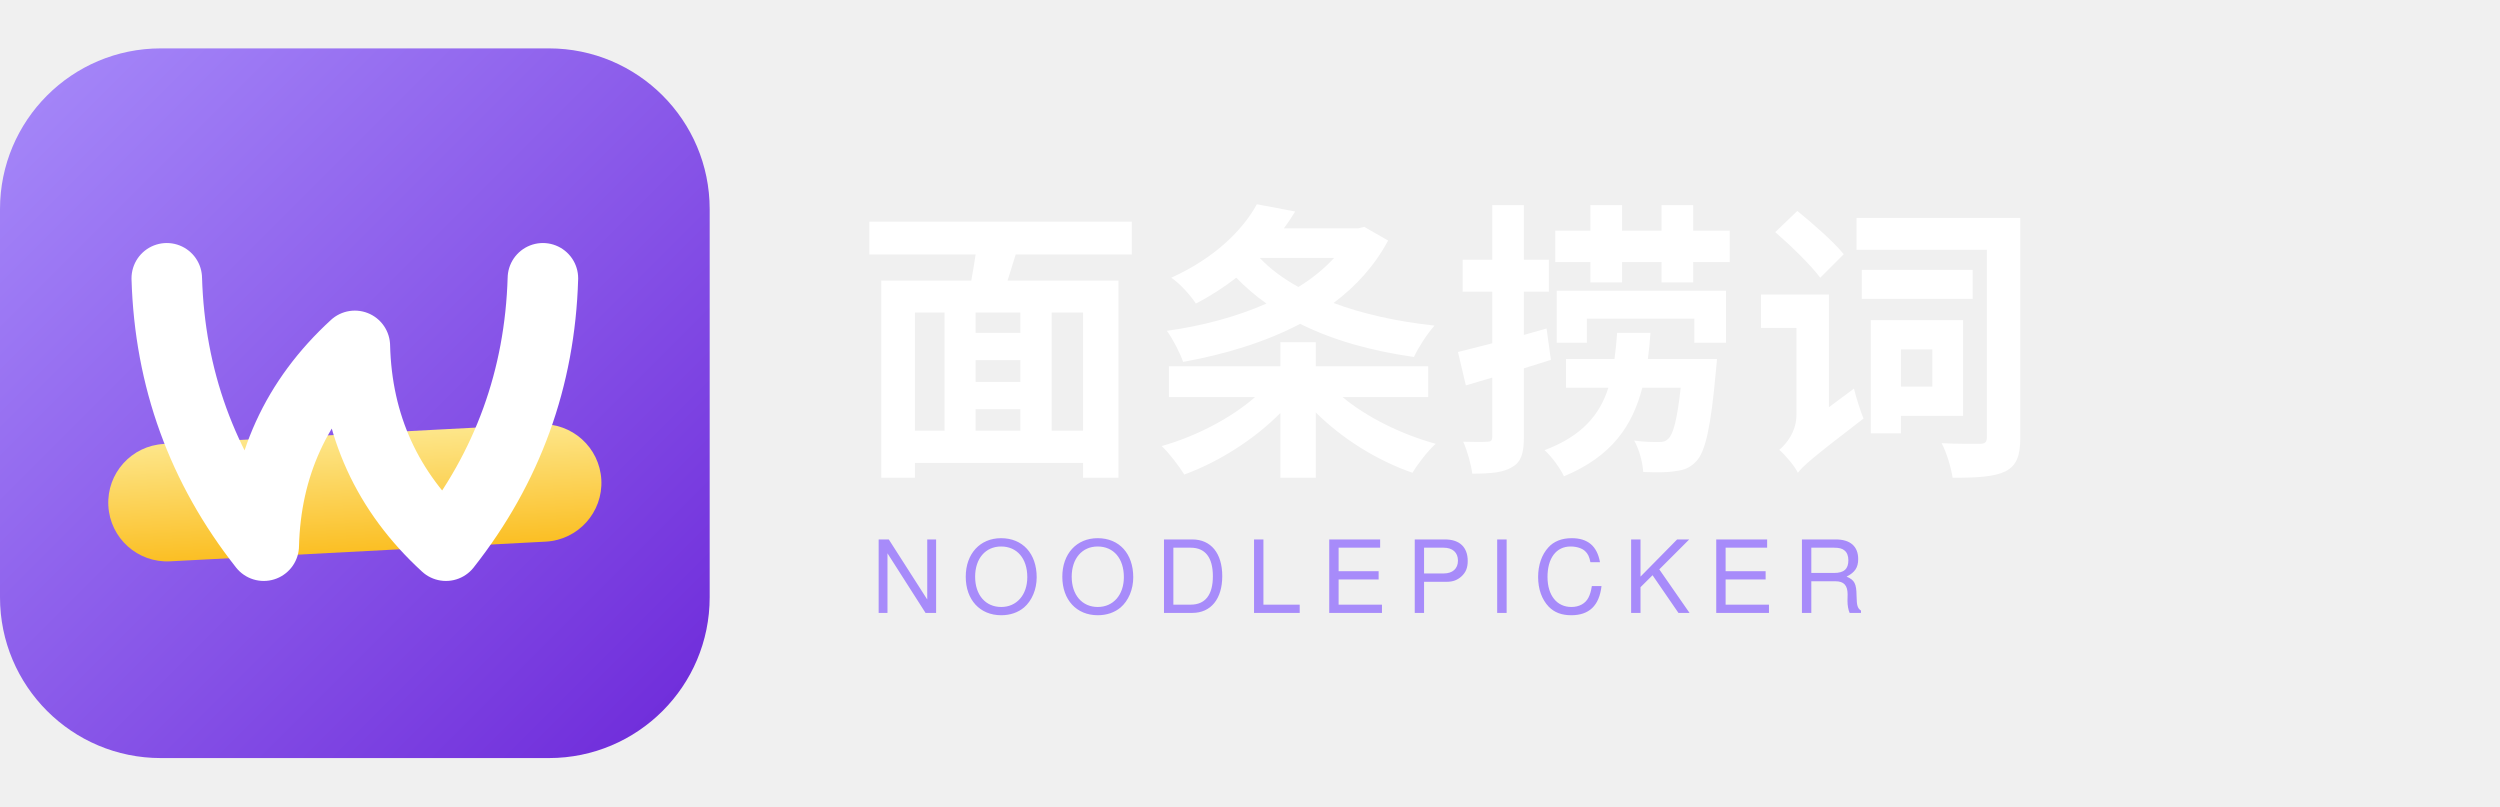
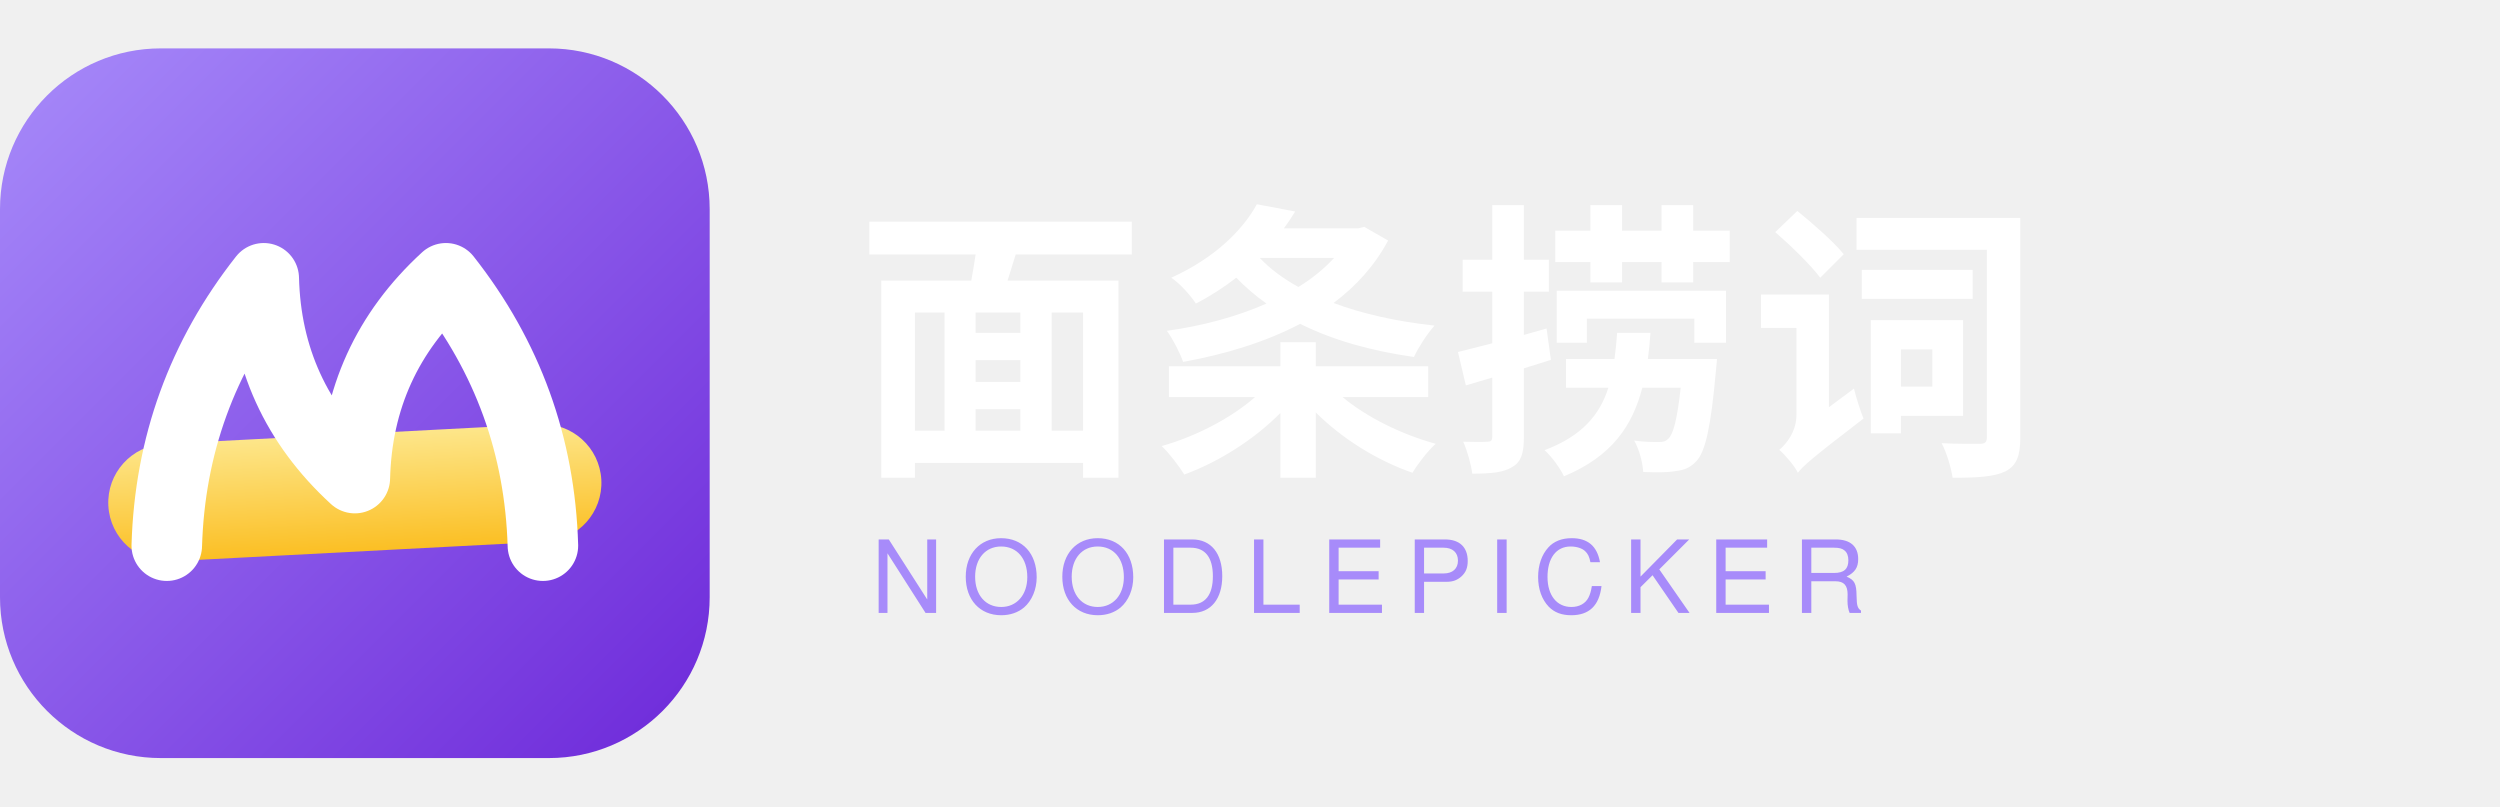
<svg xmlns="http://www.w3.org/2000/svg" viewBox="0 0 620 200" width="620" height="200" role="img" aria-label="面条捞词 NoodlePicker">
  <defs>
    <linearGradient id="huaciTile" x1="0" y1="0" x2="1" y2="1">
      <stop offset="0" stop-color="#A78BFA" />
      <stop offset="1" stop-color="#6D28D9" />
    </linearGradient>
    <linearGradient id="huaciSwipe" x1="0" y1="0" x2="0" y2="1">
      <stop offset="0" stop-color="#FDE68A" />
      <stop offset="1" stop-color="#FBBF24" />
    </linearGradient>
    <symbol id="huaciMark" viewBox="0 0 512 512">
      <rect width="512" height="512" rx="116" fill="url(#huaciTile)" />
      <g transform="translate(0,9.5) translate(256,256) scale(1.06) translate(-256,-256)">
        <g transform="rotate(-3 256 308)">
          <rect x="88" y="268" width="336" height="80" rx="40" fill="url(#huaciSwipe)" />
        </g>
-         <path d="M128 162 Q 131 264 194 344 Q 196 263 256 208 Q 258 289 318 344 Q 381 264 384 162" fill="none" stroke="#ffffff" stroke-width="48" stroke-linecap="round" stroke-linejoin="round" />
+         <path d="M128 344 Q 131 242 194 162 Q 196 243 256 298 Q 258 217 318 162 Q 381 242 384 344" fill="none" stroke="#ffffff" stroke-width="48" stroke-linecap="round" stroke-linejoin="round" />
      </g>
    </symbol>
  </defs>
  <use href="#huaciMark" x="0" y="12" width="176" height="176" />
  <text x="212" y="112" font-family="PingFang SC, Hiragino Sans GB, Microsoft YaHei, Noto Sans SC, sans-serif" font-size="72" font-weight="600" fill="#ffffff" letter-spacing="2">面条捞词</text>
  <text x="216" y="152" font-family="Helvetica Neue, Helvetica, Arial, sans-serif" font-size="25" font-weight="500" fill="#A78BFA" letter-spacing="4.5">NOODLEPICKER</text>
</svg>
